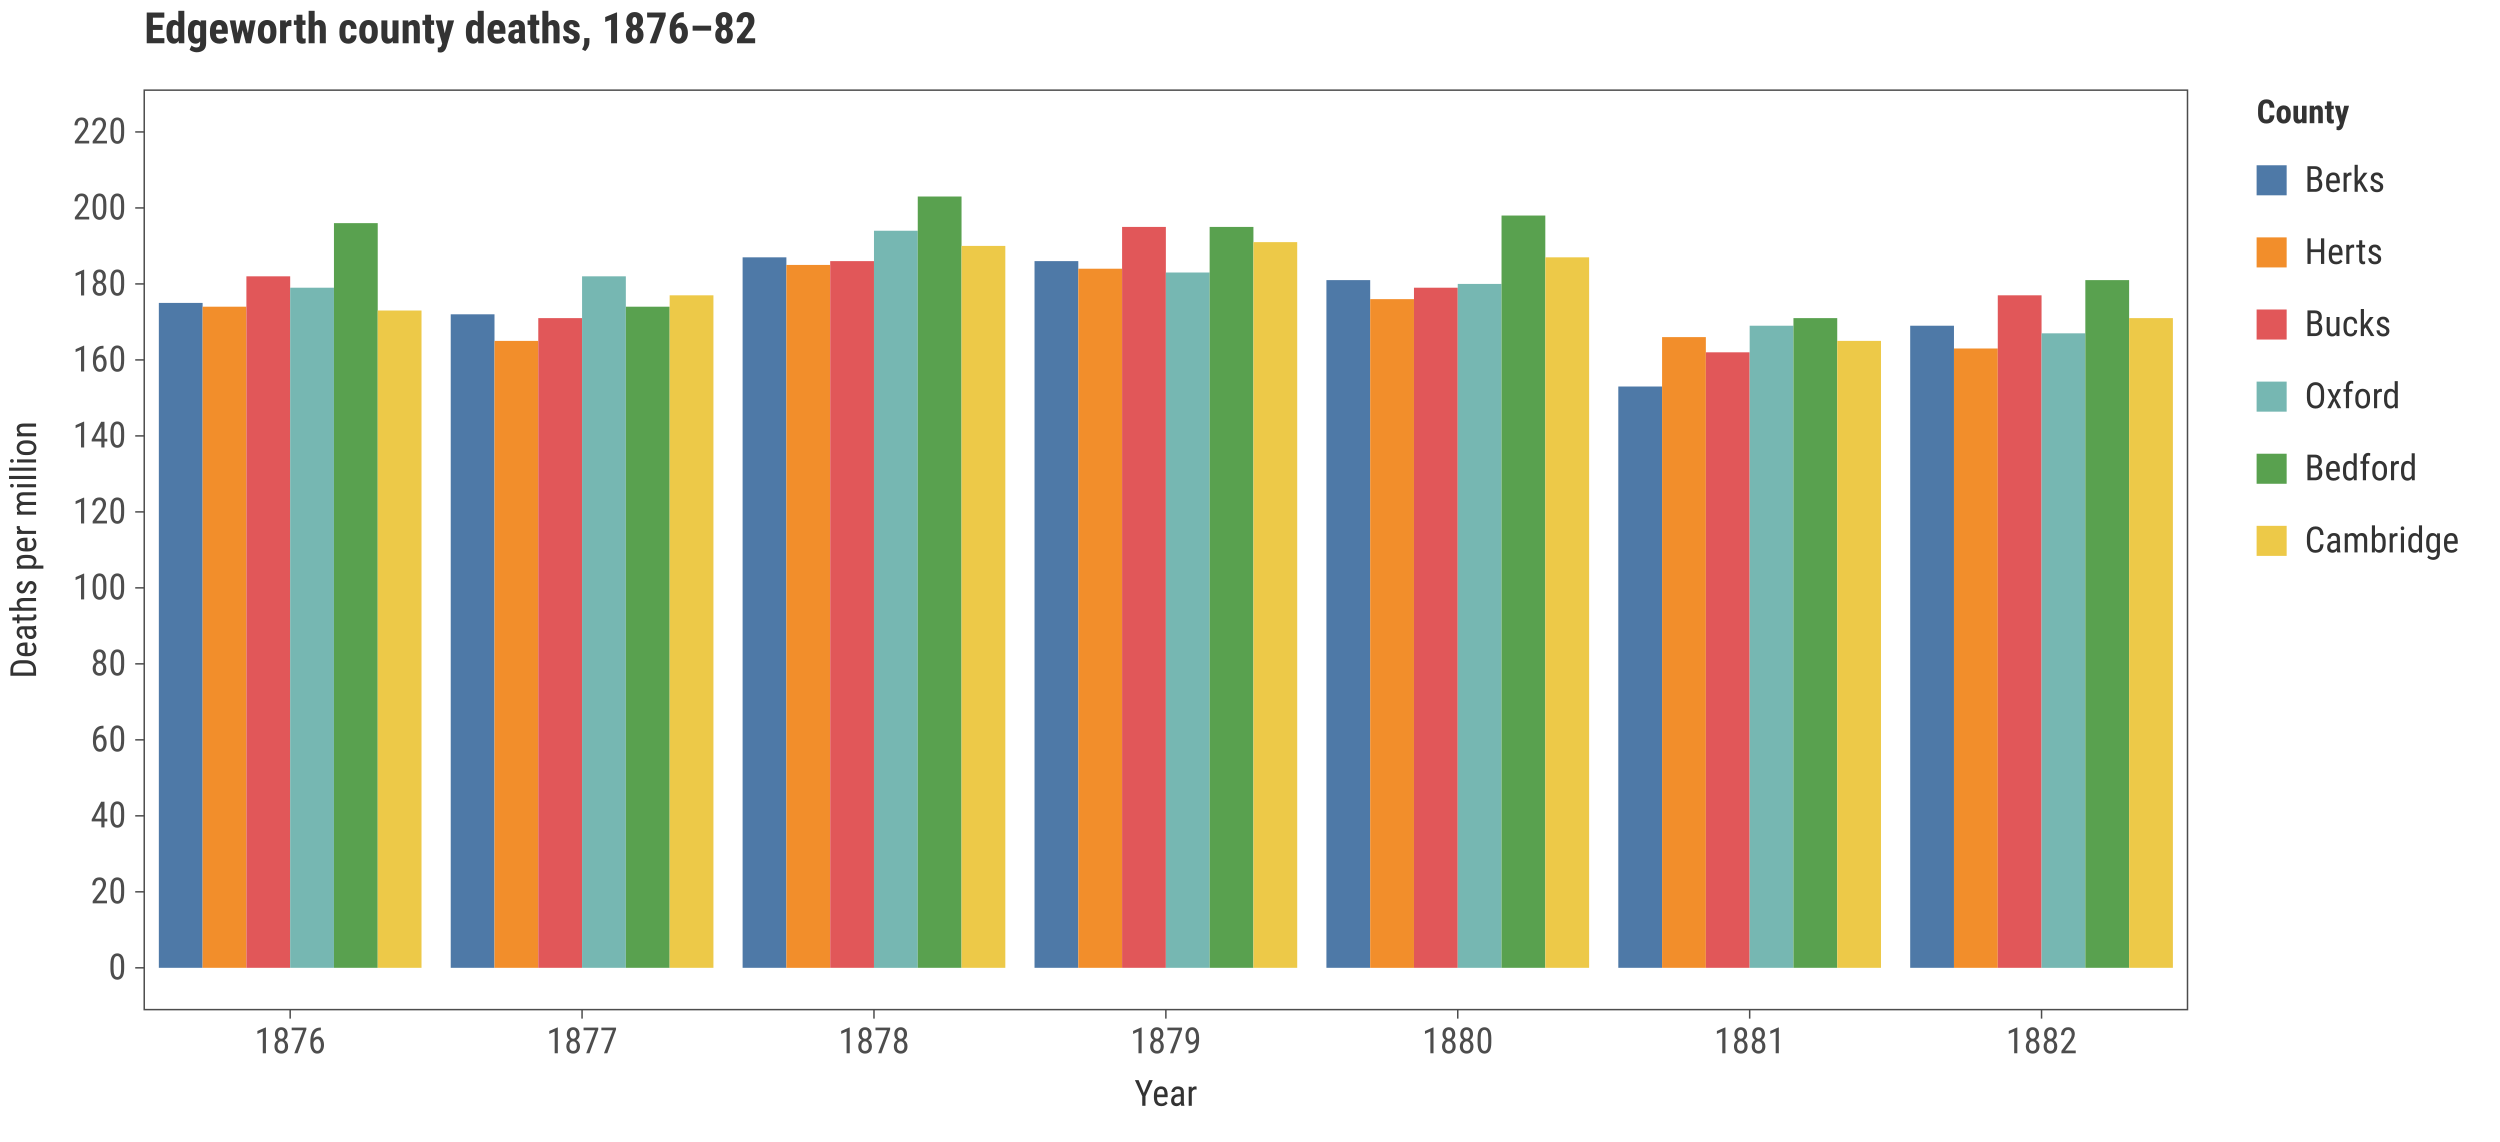
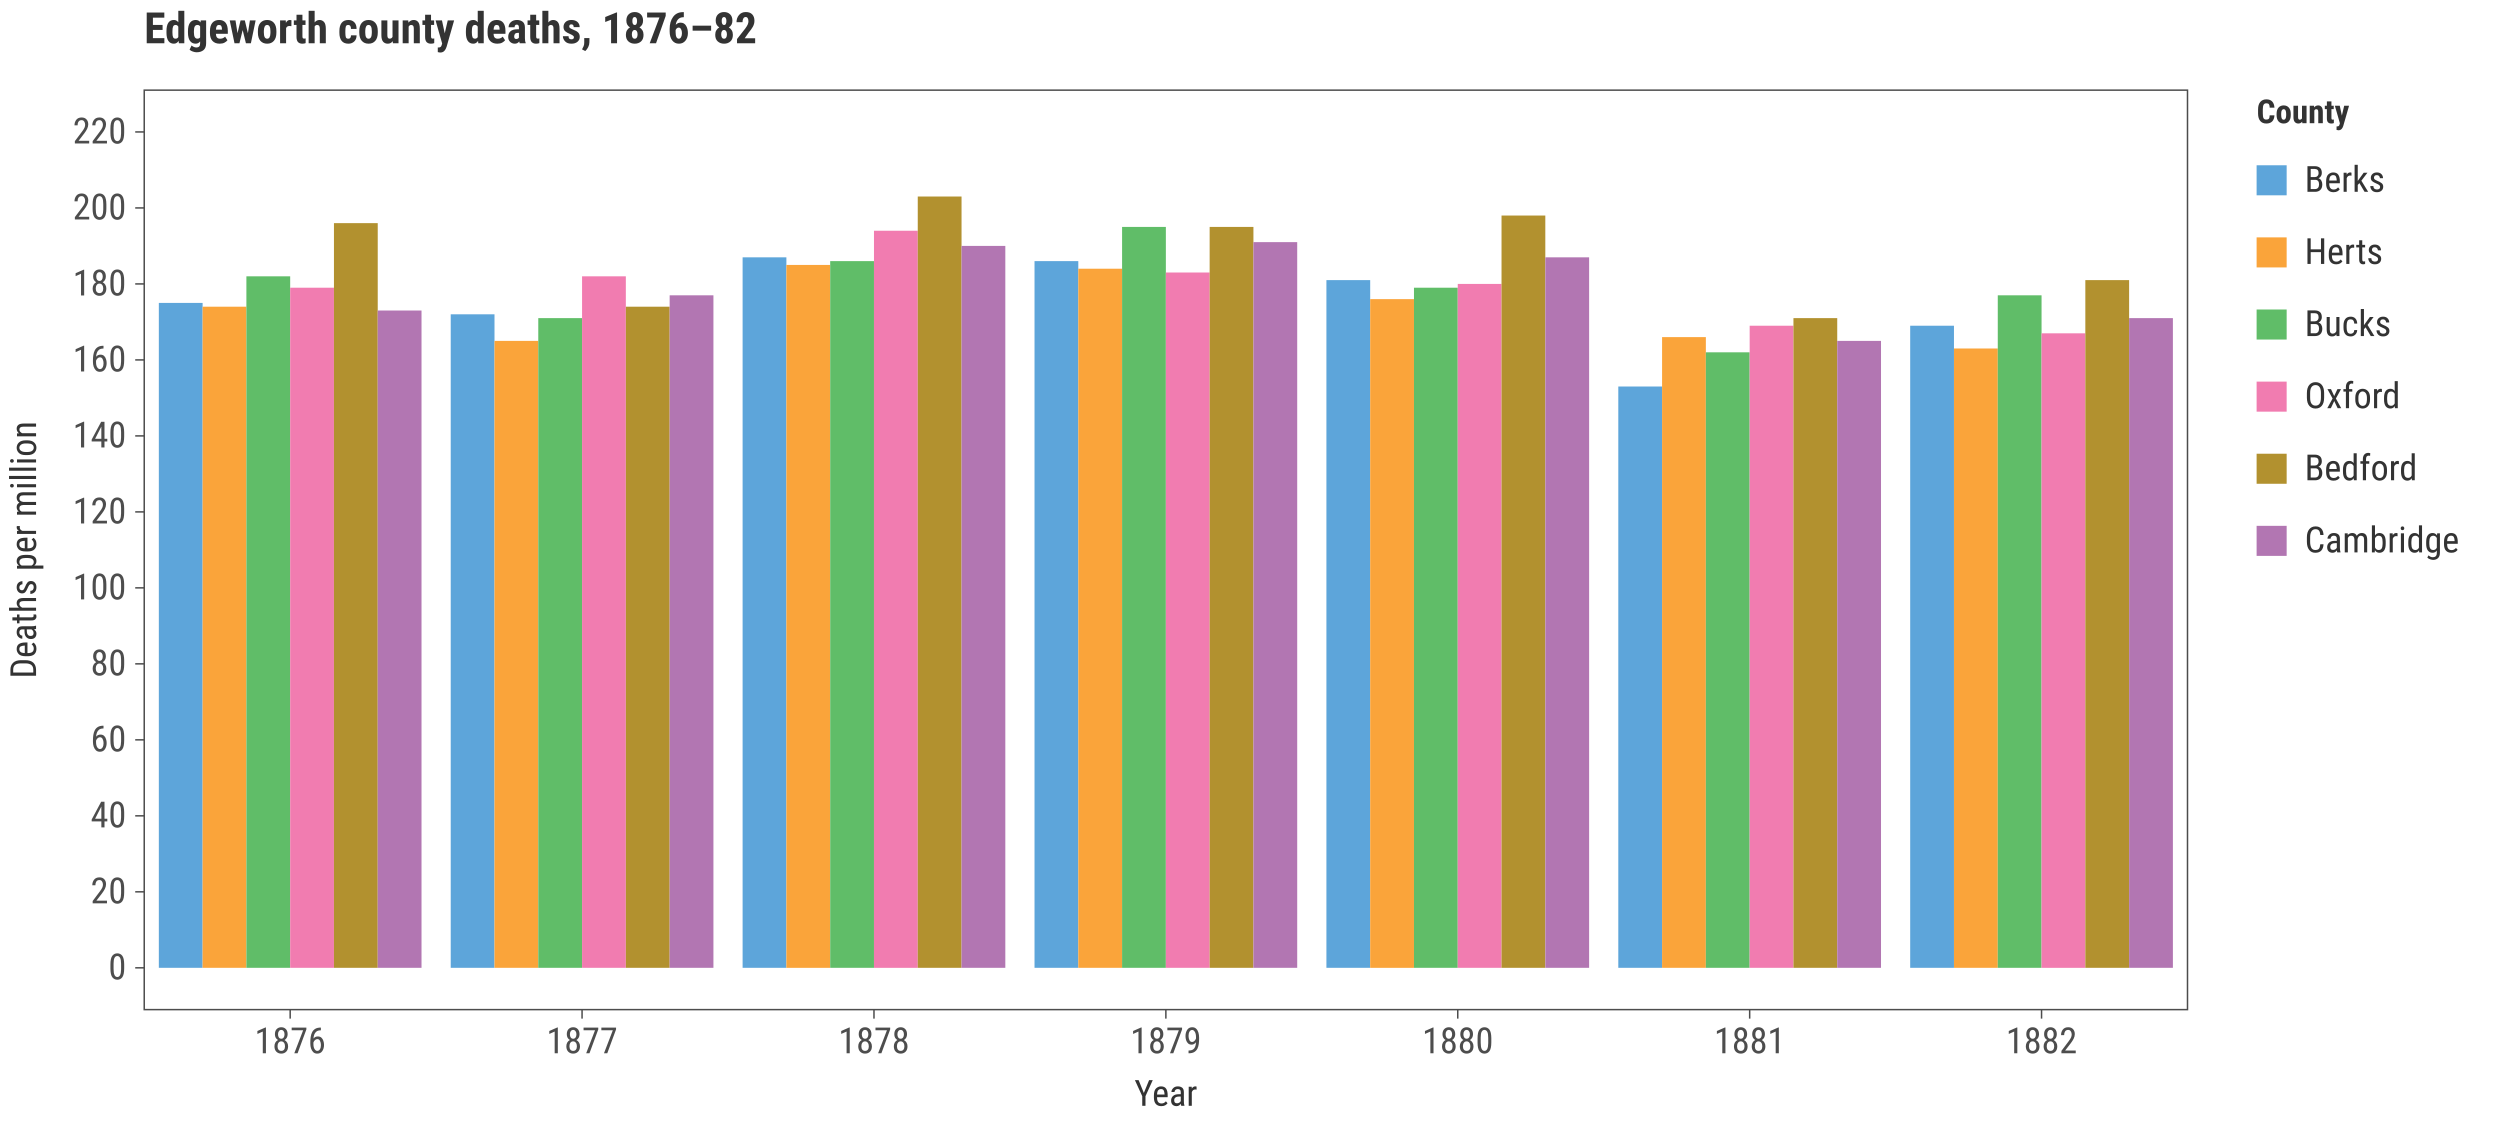
<svg xmlns="http://www.w3.org/2000/svg" width="832" height="380" viewBox="0 0 832 380" role="img" aria-label="Edgeworth county deaths, 1876–82" class="gg-plot" font-family="&quot;Roboto Condensed&quot;, &quot;Arial Narrow&quot;, Arial, sans-serif" font-size="12" font-weight="400" text-rendering="optimizeLegibility" shape-rendering="geometricPrecision">
  <rect class="gg-paper" width="832" height="380" fill="var(--gg-paper, #ffffff)" />
  <text class="gg-title" x="48" y="14.4" font-size="14.4" font-weight="700" fill="var(--gg-ink, #333333)">Edgeworth county deaths, 1876–82</text>
  <defs>
-     <clipPath id="sfew_attendees-dodge_tableau10_832x380-gg-clip-0">
+     <clipPath id="sfew_attendees-dodge_few_832x380-gg-clip-0">
      <rect width="680" height="306" />
    </clipPath>
  </defs>
  <g class="gg-panel" data-panel="0" transform="translate(48,30)">
    <rect class="gg-panel-background" width="680" height="306" fill="var(--gg-panel, #ffffff)" />
    <g class="gg-grid" stroke="var(--gg-grid, none)" stroke-width="0" vector-effect="non-scaling-stroke" />
-     <g class="gg-marks" clip-path="url(#sfew_attendees-dodge_tableau10_832x380-gg-clip-0)">
+     <g class="gg-marks" clip-path="url(#sfew_attendees-dodge_few_832x380-gg-clip-0)">
      <g class="gg-batch gg-rects" data-layer="0">
-         <rect x="4.86" y="70.81" width="14.57" height="221.28" fill="#4E79A7" />
-         <rect x="19.43" y="72.07" width="14.57" height="220.02" fill="#F28E2B" />
-         <rect x="34" y="61.96" width="14.57" height="230.13" fill="#E15759" />
-         <rect x="48.57" y="65.75" width="14.57" height="226.34" fill="#76B7B2" />
-         <rect x="63.14" y="44.26" width="14.57" height="247.83" fill="#59A14F" />
-         <rect x="77.71" y="73.34" width="14.57" height="218.75" fill="#EDC948" />
-         <rect x="102" y="74.6" width="14.57" height="217.49" fill="#4E79A7" />
-         <rect x="116.57" y="83.45" width="14.57" height="208.64" fill="#F28E2B" />
-         <rect x="131.14" y="75.87" width="14.57" height="216.22" fill="#E15759" />
-         <rect x="145.71" y="61.96" width="14.57" height="230.13" fill="#76B7B2" />
-         <rect x="160.29" y="72.07" width="14.57" height="220.02" fill="#59A14F" />
-         <rect x="174.86" y="68.28" width="14.57" height="223.81" fill="#EDC948" />
-         <rect x="199.14" y="55.64" width="14.57" height="236.45" fill="#4E79A7" />
-         <rect x="213.71" y="58.17" width="14.57" height="233.93" fill="#F28E2B" />
-         <rect x="228.29" y="56.9" width="14.57" height="235.19" fill="#E15759" />
-         <rect x="242.86" y="46.79" width="14.57" height="245.31" fill="#76B7B2" />
-         <rect x="257.43" y="35.4" width="14.57" height="256.69" fill="#59A14F" />
-         <rect x="272" y="51.84" width="14.57" height="240.25" fill="#EDC948" />
-         <rect x="296.29" y="56.9" width="14.57" height="235.19" fill="#4E79A7" />
-         <rect x="310.86" y="59.43" width="14.57" height="232.66" fill="#F28E2B" />
-         <rect x="325.43" y="45.52" width="14.57" height="246.57" fill="#E15759" />
-         <rect x="340" y="60.69" width="14.57" height="231.4" fill="#76B7B2" />
-         <rect x="354.57" y="45.52" width="14.57" height="246.57" fill="#59A14F" />
-         <rect x="369.14" y="50.58" width="14.57" height="241.51" fill="#EDC948" />
-         <rect x="393.43" y="63.22" width="14.57" height="228.87" fill="#4E79A7" />
-         <rect x="408" y="69.55" width="14.57" height="222.55" fill="#F28E2B" />
-         <rect x="422.57" y="65.75" width="14.57" height="226.34" fill="#E15759" />
-         <rect x="437.14" y="64.49" width="14.57" height="227.6" fill="#76B7B2" />
-         <rect x="451.71" y="41.73" width="14.57" height="250.36" fill="#59A14F" />
-         <rect x="466.29" y="55.64" width="14.57" height="236.45" fill="#EDC948" />
-         <rect x="490.57" y="98.63" width="14.57" height="193.46" fill="#4E79A7" />
-         <rect x="505.14" y="82.19" width="14.57" height="209.9" fill="#F28E2B" />
-         <rect x="519.71" y="87.25" width="14.57" height="204.84" fill="#E15759" />
-         <rect x="534.29" y="78.4" width="14.57" height="213.69" fill="#76B7B2" />
-         <rect x="548.86" y="75.87" width="14.57" height="216.22" fill="#59A14F" />
-         <rect x="563.43" y="83.45" width="14.57" height="208.64" fill="#EDC948" />
-         <rect x="587.71" y="78.4" width="14.57" height="213.69" fill="#4E79A7" />
-         <rect x="602.29" y="85.98" width="14.57" height="206.11" fill="#F28E2B" />
-         <rect x="616.86" y="68.28" width="14.57" height="223.81" fill="#E15759" />
-         <rect x="631.43" y="80.93" width="14.57" height="211.17" fill="#76B7B2" />
-         <rect x="646" y="63.22" width="14.57" height="228.87" fill="#59A14F" />
-         <rect x="660.57" y="75.87" width="14.57" height="216.22" fill="#EDC948" />
+         <rect x="4.86" y="70.81" width="14.57" height="221.28" fill="#5DA5DA" />
+         <rect x="19.43" y="72.07" width="14.57" height="220.02" fill="#FAA43A" />
+         <rect x="34" y="61.96" width="14.57" height="230.13" fill="#60BD68" />
+         <rect x="48.57" y="65.75" width="14.57" height="226.34" fill="#F17CB0" />
+         <rect x="63.14" y="44.26" width="14.57" height="247.83" fill="#B2912F" />
+         <rect x="77.71" y="73.34" width="14.57" height="218.75" fill="#B276B2" />
+         <rect x="102" y="74.6" width="14.57" height="217.49" fill="#5DA5DA" />
+         <rect x="116.57" y="83.45" width="14.57" height="208.64" fill="#FAA43A" />
+         <rect x="131.14" y="75.87" width="14.57" height="216.22" fill="#60BD68" />
+         <rect x="145.71" y="61.96" width="14.57" height="230.13" fill="#F17CB0" />
+         <rect x="160.29" y="72.07" width="14.57" height="220.02" fill="#B2912F" />
+         <rect x="174.86" y="68.28" width="14.57" height="223.81" fill="#B276B2" />
+         <rect x="199.14" y="55.64" width="14.57" height="236.45" fill="#5DA5DA" />
+         <rect x="213.71" y="58.17" width="14.57" height="233.93" fill="#FAA43A" />
+         <rect x="228.29" y="56.9" width="14.57" height="235.19" fill="#60BD68" />
+         <rect x="242.86" y="46.79" width="14.57" height="245.31" fill="#F17CB0" />
+         <rect x="257.43" y="35.4" width="14.57" height="256.69" fill="#B2912F" />
+         <rect x="272" y="51.84" width="14.57" height="240.25" fill="#B276B2" />
+         <rect x="296.29" y="56.9" width="14.57" height="235.19" fill="#5DA5DA" />
+         <rect x="310.86" y="59.43" width="14.57" height="232.66" fill="#FAA43A" />
+         <rect x="325.43" y="45.52" width="14.57" height="246.57" fill="#60BD68" />
+         <rect x="340" y="60.69" width="14.57" height="231.4" fill="#F17CB0" />
+         <rect x="354.57" y="45.52" width="14.57" height="246.57" fill="#B2912F" />
+         <rect x="369.14" y="50.58" width="14.57" height="241.51" fill="#B276B2" />
+         <rect x="393.43" y="63.22" width="14.57" height="228.87" fill="#5DA5DA" />
+         <rect x="408" y="69.55" width="14.57" height="222.55" fill="#FAA43A" />
+         <rect x="422.57" y="65.75" width="14.57" height="226.34" fill="#60BD68" />
+         <rect x="437.14" y="64.49" width="14.57" height="227.6" fill="#F17CB0" />
+         <rect x="451.71" y="41.73" width="14.57" height="250.36" fill="#B2912F" />
+         <rect x="466.29" y="55.64" width="14.57" height="236.45" fill="#B276B2" />
+         <rect x="490.57" y="98.63" width="14.57" height="193.46" fill="#5DA5DA" />
+         <rect x="505.14" y="82.19" width="14.57" height="209.9" fill="#FAA43A" />
+         <rect x="519.71" y="87.25" width="14.57" height="204.84" fill="#60BD68" />
+         <rect x="534.29" y="78.4" width="14.57" height="213.69" fill="#F17CB0" />
+         <rect x="548.86" y="75.87" width="14.57" height="216.22" fill="#B2912F" />
+         <rect x="563.43" y="83.45" width="14.57" height="208.64" fill="#B276B2" />
+         <rect x="587.71" y="78.4" width="14.57" height="213.69" fill="#5DA5DA" />
+         <rect x="602.29" y="85.98" width="14.57" height="206.11" fill="#FAA43A" />
+         <rect x="616.86" y="68.28" width="14.57" height="223.81" fill="#60BD68" />
+         <rect x="631.43" y="80.93" width="14.57" height="211.17" fill="#F17CB0" />
+         <rect x="646" y="63.22" width="14.57" height="228.87" fill="#B2912F" />
+         <rect x="660.57" y="75.87" width="14.57" height="216.22" fill="#B276B2" />
      </g>
    </g>
    <rect class="gg-panel-border" width="680" height="306" fill="none" stroke="var(--gg-panelBorder, #4d4d4d)" stroke-width="0.5" vector-effect="non-scaling-stroke" />
  </g>
  <g class="gg-axis gg-axis-x" transform="translate(48,336)">
    <g class="gg-tick" transform="translate(48.57,0)">
      <line y2="3" stroke="var(--gg-tickColor, #4d4d4d)" stroke-width="0.5" vector-effect="non-scaling-stroke" />
      <text y="6" dy="0.71em" text-anchor="middle" fill="var(--gg-axisText, #4d4d4d)" font-size="12" font-weight="400">1876</text>
    </g>
    <g class="gg-tick" transform="translate(145.71,0)">
      <line y2="3" stroke="var(--gg-tickColor, #4d4d4d)" stroke-width="0.5" vector-effect="non-scaling-stroke" />
      <text y="6" dy="0.71em" text-anchor="middle" fill="var(--gg-axisText, #4d4d4d)" font-size="12" font-weight="400">1877</text>
    </g>
    <g class="gg-tick" transform="translate(242.86,0)">
      <line y2="3" stroke="var(--gg-tickColor, #4d4d4d)" stroke-width="0.5" vector-effect="non-scaling-stroke" />
      <text y="6" dy="0.71em" text-anchor="middle" fill="var(--gg-axisText, #4d4d4d)" font-size="12" font-weight="400">1878</text>
    </g>
    <g class="gg-tick" transform="translate(340,0)">
      <line y2="3" stroke="var(--gg-tickColor, #4d4d4d)" stroke-width="0.5" vector-effect="non-scaling-stroke" />
      <text y="6" dy="0.71em" text-anchor="middle" fill="var(--gg-axisText, #4d4d4d)" font-size="12" font-weight="400">1879</text>
    </g>
    <g class="gg-tick" transform="translate(437.14,0)">
      <line y2="3" stroke="var(--gg-tickColor, #4d4d4d)" stroke-width="0.5" vector-effect="non-scaling-stroke" />
      <text y="6" dy="0.71em" text-anchor="middle" fill="var(--gg-axisText, #4d4d4d)" font-size="12" font-weight="400">1880</text>
    </g>
    <g class="gg-tick" transform="translate(534.29,0)">
      <line y2="3" stroke="var(--gg-tickColor, #4d4d4d)" stroke-width="0.5" vector-effect="non-scaling-stroke" />
      <text y="6" dy="0.71em" text-anchor="middle" fill="var(--gg-axisText, #4d4d4d)" font-size="12" font-weight="400">1881</text>
    </g>
    <g class="gg-tick" transform="translate(631.43,0)">
      <line y2="3" stroke="var(--gg-tickColor, #4d4d4d)" stroke-width="0.5" vector-effect="non-scaling-stroke" />
      <text y="6" dy="0.71em" text-anchor="middle" fill="var(--gg-axisText, #4d4d4d)" font-size="12" font-weight="400">1882</text>
    </g>
  </g>
  <g class="gg-axis gg-axis-y" transform="translate(48,30)">
    <g class="gg-tick" transform="translate(0,292.09)">
      <line x2="-3" stroke="var(--gg-tickColor, #4d4d4d)" stroke-width="0.5" vector-effect="non-scaling-stroke" />
      <text x="-6" dy="0.32em" text-anchor="end" fill="var(--gg-axisText, #4d4d4d)" font-size="12" font-weight="400">0</text>
    </g>
    <g class="gg-tick" transform="translate(0,266.8)">
      <line x2="-3" stroke="var(--gg-tickColor, #4d4d4d)" stroke-width="0.5" vector-effect="non-scaling-stroke" />
      <text x="-6" dy="0.32em" text-anchor="end" fill="var(--gg-axisText, #4d4d4d)" font-size="12" font-weight="400">20</text>
    </g>
    <g class="gg-tick" transform="translate(0,241.51)">
      <line x2="-3" stroke="var(--gg-tickColor, #4d4d4d)" stroke-width="0.5" vector-effect="non-scaling-stroke" />
      <text x="-6" dy="0.32em" text-anchor="end" fill="var(--gg-axisText, #4d4d4d)" font-size="12" font-weight="400">40</text>
    </g>
    <g class="gg-tick" transform="translate(0,216.22)">
      <line x2="-3" stroke="var(--gg-tickColor, #4d4d4d)" stroke-width="0.5" vector-effect="non-scaling-stroke" />
      <text x="-6" dy="0.32em" text-anchor="end" fill="var(--gg-axisText, #4d4d4d)" font-size="12" font-weight="400">60</text>
    </g>
    <g class="gg-tick" transform="translate(0,190.93)">
      <line x2="-3" stroke="var(--gg-tickColor, #4d4d4d)" stroke-width="0.5" vector-effect="non-scaling-stroke" />
      <text x="-6" dy="0.32em" text-anchor="end" fill="var(--gg-axisText, #4d4d4d)" font-size="12" font-weight="400">80</text>
    </g>
    <g class="gg-tick" transform="translate(0,165.64)">
      <line x2="-3" stroke="var(--gg-tickColor, #4d4d4d)" stroke-width="0.5" vector-effect="non-scaling-stroke" />
      <text x="-6" dy="0.32em" text-anchor="end" fill="var(--gg-axisText, #4d4d4d)" font-size="12" font-weight="400">100</text>
    </g>
    <g class="gg-tick" transform="translate(0,140.36)">
      <line x2="-3" stroke="var(--gg-tickColor, #4d4d4d)" stroke-width="0.5" vector-effect="non-scaling-stroke" />
      <text x="-6" dy="0.32em" text-anchor="end" fill="var(--gg-axisText, #4d4d4d)" font-size="12" font-weight="400">120</text>
    </g>
    <g class="gg-tick" transform="translate(0,115.07)">
      <line x2="-3" stroke="var(--gg-tickColor, #4d4d4d)" stroke-width="0.5" vector-effect="non-scaling-stroke" />
      <text x="-6" dy="0.32em" text-anchor="end" fill="var(--gg-axisText, #4d4d4d)" font-size="12" font-weight="400">140</text>
    </g>
    <g class="gg-tick" transform="translate(0,89.78)">
      <line x2="-3" stroke="var(--gg-tickColor, #4d4d4d)" stroke-width="0.5" vector-effect="non-scaling-stroke" />
      <text x="-6" dy="0.32em" text-anchor="end" fill="var(--gg-axisText, #4d4d4d)" font-size="12" font-weight="400">160</text>
    </g>
    <g class="gg-tick" transform="translate(0,64.49)">
      <line x2="-3" stroke="var(--gg-tickColor, #4d4d4d)" stroke-width="0.5" vector-effect="non-scaling-stroke" />
      <text x="-6" dy="0.32em" text-anchor="end" fill="var(--gg-axisText, #4d4d4d)" font-size="12" font-weight="400">180</text>
    </g>
    <g class="gg-tick" transform="translate(0,39.2)">
      <line x2="-3" stroke="var(--gg-tickColor, #4d4d4d)" stroke-width="0.5" vector-effect="non-scaling-stroke" />
      <text x="-6" dy="0.32em" text-anchor="end" fill="var(--gg-axisText, #4d4d4d)" font-size="12" font-weight="400">200</text>
    </g>
    <g class="gg-tick" transform="translate(0,13.91)">
      <line x2="-3" stroke="var(--gg-tickColor, #4d4d4d)" stroke-width="0.5" vector-effect="non-scaling-stroke" />
      <text x="-6" dy="0.32em" text-anchor="end" fill="var(--gg-axisText, #4d4d4d)" font-size="12" font-weight="400">220</text>
    </g>
  </g>
  <text class="gg-axis-title" x="388" y="368" text-anchor="middle" fill="var(--gg-ink, #333333)" font-size="12" font-weight="400">Year</text>
  <text class="gg-axis-title" transform="translate(12,183) rotate(-90)" text-anchor="middle" fill="var(--gg-ink, #333333)" font-size="12" font-weight="400">Deaths per million</text>
  <g class="gg-legend gg-legend-fill gg-legend-right gg-legend-vertical" transform="translate(747,30)">
    <text class="gg-legend-title" x="4" y="11" font-size="11" font-weight="bold" fill="var(--gg-ink, #333333)">County</text>
-     <rect class="gg-legend-swatch" x="4" y="25" width="10" height="10" fill="#4E79A7" />
+     <rect class="gg-legend-swatch" x="4" y="25" width="10" height="10" fill="#5DA5DA" />
    <text class="gg-legend-label" x="20" y="30" dy="0.32em" font-size="12" fill="var(--gg-ink, #333333)">Berks</text>
-     <rect class="gg-legend-swatch" x="4" y="49" width="10" height="10" fill="#F28E2B" />
+     <rect class="gg-legend-swatch" x="4" y="49" width="10" height="10" fill="#FAA43A" />
    <text class="gg-legend-label" x="20" y="54" dy="0.32em" font-size="12" fill="var(--gg-ink, #333333)">Herts</text>
-     <rect class="gg-legend-swatch" x="4" y="73" width="10" height="10" fill="#E15759" />
+     <rect class="gg-legend-swatch" x="4" y="73" width="10" height="10" fill="#60BD68" />
    <text class="gg-legend-label" x="20" y="78" dy="0.32em" font-size="12" fill="var(--gg-ink, #333333)">Bucks</text>
-     <rect class="gg-legend-swatch" x="4" y="97" width="10" height="10" fill="#76B7B2" />
+     <rect class="gg-legend-swatch" x="4" y="97" width="10" height="10" fill="#F17CB0" />
    <text class="gg-legend-label" x="20" y="102" dy="0.32em" font-size="12" fill="var(--gg-ink, #333333)">Oxford</text>
-     <rect class="gg-legend-swatch" x="4" y="121" width="10" height="10" fill="#59A14F" />
+     <rect class="gg-legend-swatch" x="4" y="121" width="10" height="10" fill="#B2912F" />
    <text class="gg-legend-label" x="20" y="126" dy="0.32em" font-size="12" fill="var(--gg-ink, #333333)">Bedford</text>
-     <rect class="gg-legend-swatch" x="4" y="145" width="10" height="10" fill="#EDC948" />
+     <rect class="gg-legend-swatch" x="4" y="145" width="10" height="10" fill="#B276B2" />
    <text class="gg-legend-label" x="20" y="150" dy="0.32em" font-size="12" fill="var(--gg-ink, #333333)">Cambridge</text>
  </g>
</svg>
